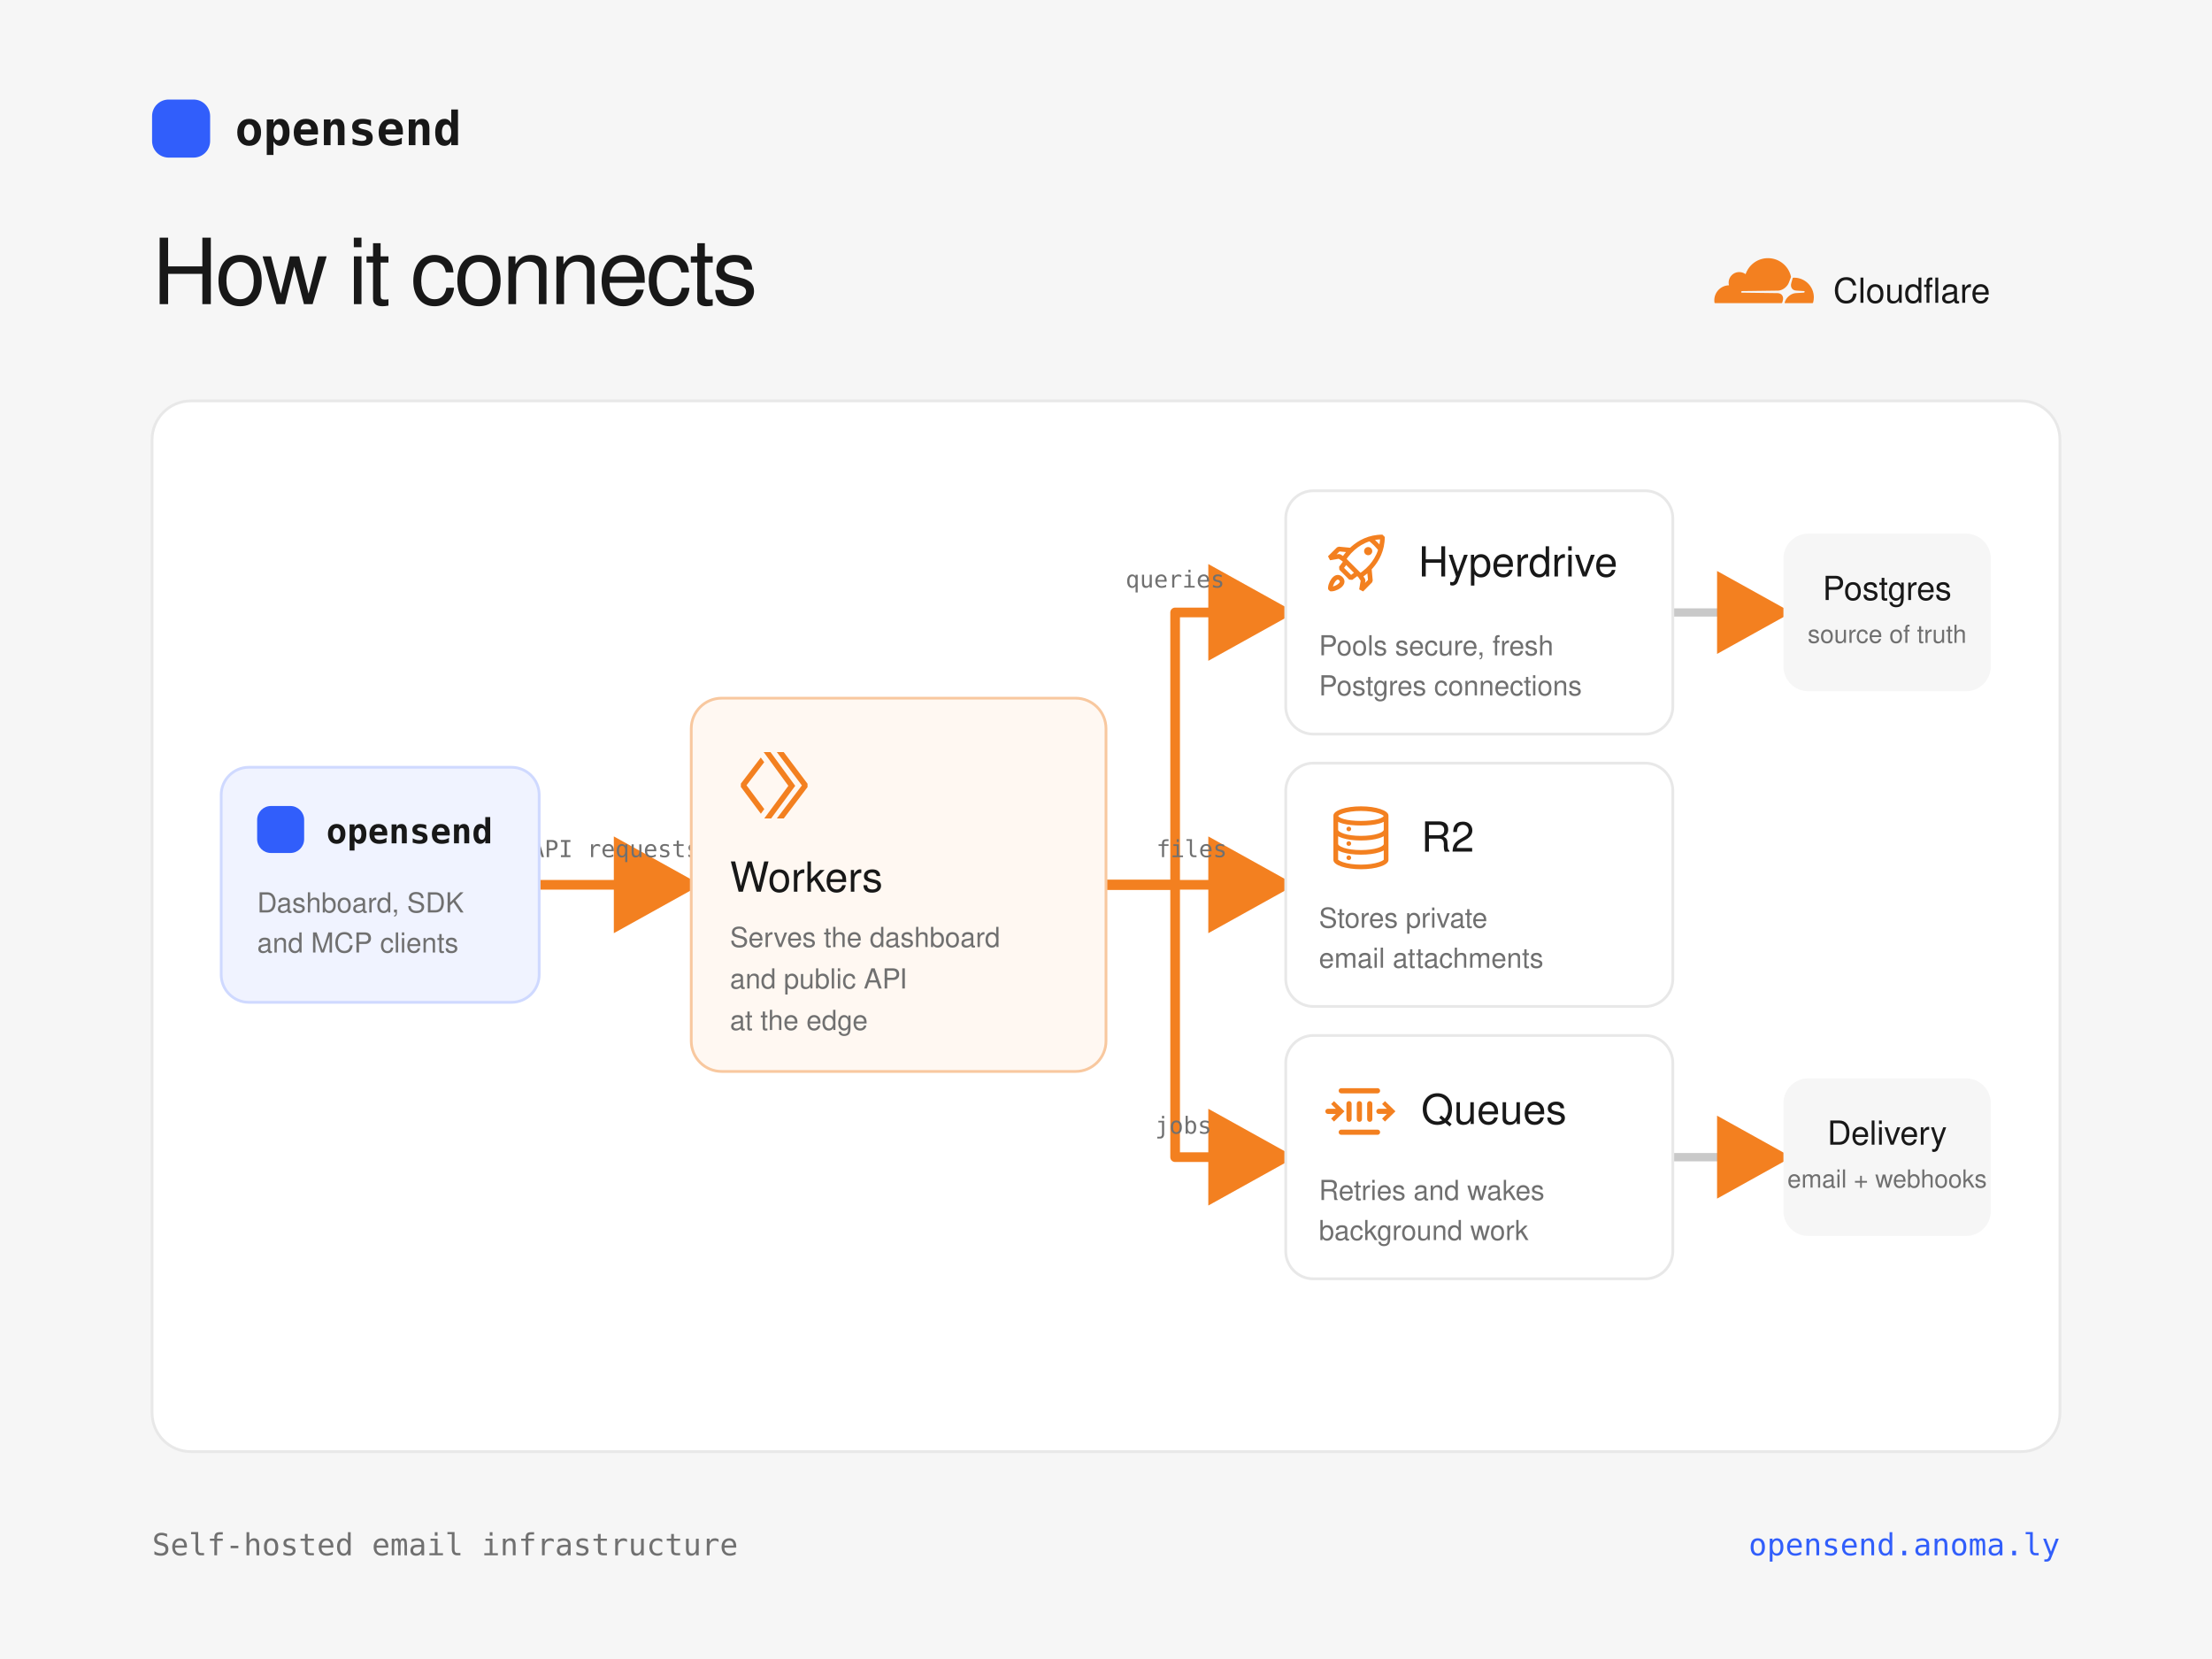
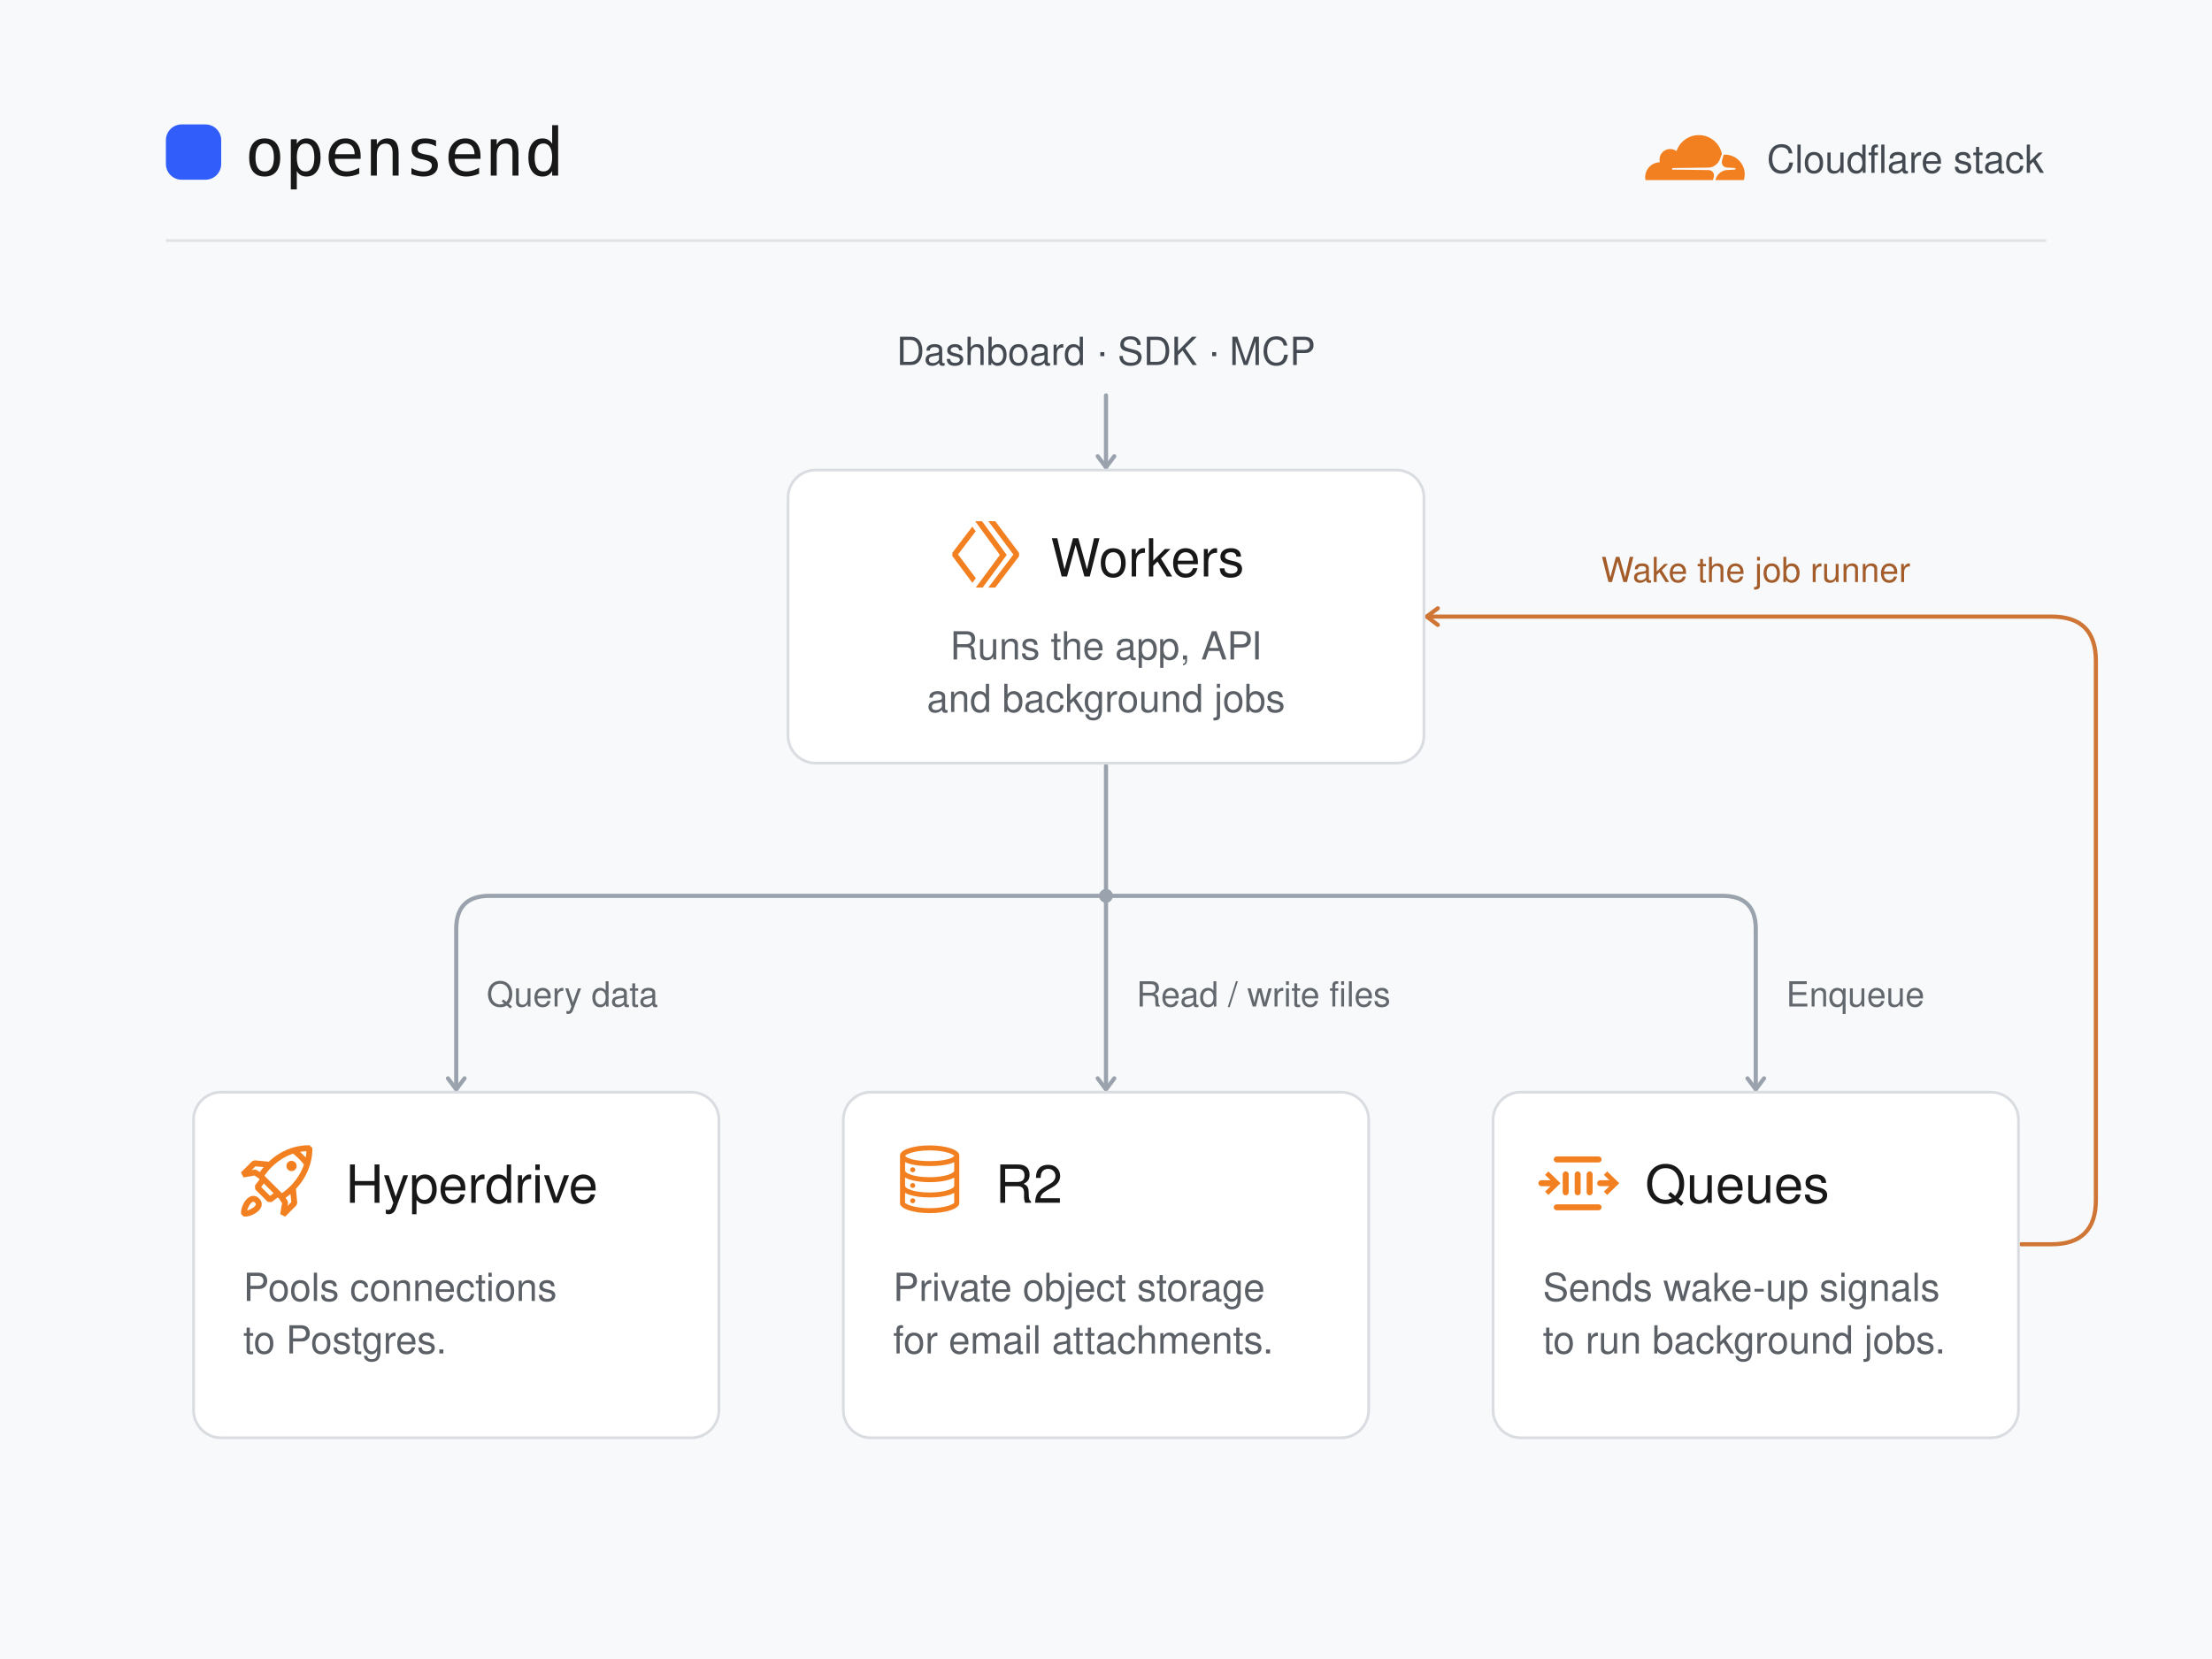
<svg xmlns="http://www.w3.org/2000/svg" width="1600" height="1200" viewBox="0 0 1600 1200" role="img" aria-labelledby="title desc">
  <defs>
    <style>
      @font-face { font-family: "OpenTUI Mono"; src: url("../app/public/fonts/opentui-regular.woff2") format("woff2"); font-weight: 400; }
-       @font-face { font-family: "OpenTUI Mono"; src: url("../app/public/fonts/opentui-bold.woff2") format("woff2"); font-weight: 700; }
      .mono { font-family: "OpenTUI Mono", ui-monospace, monospace; }
      .sans { font-family: "Helvetica Neue", Helvetica, Arial, sans-serif; }
-       .node-title { font: 500 30px "Helvetica Neue", Helvetica, Arial, sans-serif; fill: #181818; }
-       .node-copy { font: 400 20px "Helvetica Neue", Helvetica, Arial, sans-serif; fill: #707070; }
-       .pipe-label { font: 400 17px "OpenTUI Mono", ui-monospace, monospace; fill: #707070; }
+       .node-title { font: 500 38px "Helvetica Neue", Helvetica, Arial, sans-serif; fill: #181818; }
+       .node-copy { font: 400 28px "Helvetica Neue", Helvetica, Arial, sans-serif; fill: #5b6066; }
+       .pipe-label { font: 400 25px "Helvetica Neue", Helvetica, Arial, sans-serif; fill: #62686e; }
+       .node { fill: #fff; stroke: #d9dde1; stroke-width: 2; }
+       .pipe { fill: none; stroke: #9aa3ad; stroke-width: 3; stroke-linecap: round; stroke-linejoin: round; }
    </style>
-     <marker id="arrow" markerWidth="12" markerHeight="12" refX="9" refY="6" orient="auto" markerUnits="strokeWidth">
-       <path d="M1 1l9 5-9 5z" fill="#f38020" />
+     <marker id="arrow" markerWidth="16" markerHeight="16" refX="12" refY="8" orient="auto" markerUnits="userSpaceOnUse">
+       <path d="M4 2l8 6-8 6" fill="none" stroke="#9aa3ad" stroke-width="3" stroke-linecap="round" stroke-linejoin="round" />
+     </marker>
+     <marker id="wake-arrow" markerWidth="16" markerHeight="16" refX="12" refY="8" orient="auto" markerUnits="userSpaceOnUse">
+       <path d="M4 2l8 6-8 6" fill="none" stroke="#cf7636" stroke-width="3" stroke-linecap="round" stroke-linejoin="round" />
    </marker>
    <symbol id="workers" viewBox="0 0 48 49">
      <path d="m18.63 37.418-9.645-12.9 9.592-12.533-1.852-2.527L5.917 23.595l-.015 1.808 10.86 14.542z" />
      <path d="M21.997 6.503h-3.712l13.387 18.3-13.072 17.7h3.735L35.4 24.81z" />
      <path d="M29.175 6.503h-3.758l13.598 18.082-13.598 17.918h3.765l12.908-17.01v-1.808z" />
    </symbol>
    <symbol id="hyperdrive" viewBox="0 0 64 65">
      <path d="M42.249 18.516a3.5 3.5 0 1 1 0 7 3.5 3.5 0 0 1 0-7" />
      <path fill-rule="evenodd" d="M28.046 17.91c5.738-4.997 14.495-10.037 26.416-10.037l2 2c0 11.921-5.04 20.678-10.038 26.416q-.595.682-1.186 1.31l.907 9.625-.57 1.595-7.662 7.733-3.392-1.745 1.274-7.45-1.98-2.976-.934-.935-4.269 3.202-2.614-.186-8.486-8.485-.185-2.614 3.202-4.27-.574-.573-2.977-1.98-7.45 1.275-1.745-3.392 7.733-7.662 1.595-.57 9.626.906q.627-.591 1.31-1.186m-4.66 16.04 6.638 6.64-2.424 1.817-6.033-6.032zm12.27 6.615L23.77 28.679a35 35 0 0 1 1.067-1.494 41.5 41.5 0 0 1 5.837-6.258c3.195-2.783 7.378-5.55 12.596-7.279.279.198.6.444.954.734a42 42 0 0 1 2.99 2.739 42 42 0 0 1 2.74 2.99q.436.534.733.954c-1.729 5.218-4.496 9.401-7.279 12.597a41.5 41.5 0 0 1-6.258 5.837c-.571.43-1.076.785-1.493 1.066m2.508 3.132 1.401 2.107.306 1.445-.34 1.986 2.544-2.567-.525-5.57a44 44 0 0 1-1.993 1.596c-.514.387-.982.72-1.393 1.003M21.641 24.779c-.386.513-.72.982-1.003 1.392l-2.107-1.401-1.444-.306-1.987.34 2.567-2.544 5.57.525a44 44 0 0 0-1.596 1.994m30.765-12.85c-.082 1.5-.254 2.94-.5 4.322a53 53 0 0 0-1.863-1.958 52 52 0 0 0-1.96-1.864 36 36 0 0 1 4.323-.5M20.168 44.168c-1.6-1.6-3.521-2.134-5.419-1.551-1.692.519-3.04 1.829-4.013 3.15-1.004 1.364-1.792 2.987-2.288 4.521-.474 1.47-.77 3.143-.494 4.525l1.568 1.569c1.383.276 3.055-.02 4.525-.495 1.535-.495 3.157-1.284 4.52-2.287 1.323-.974 2.633-2.321 3.152-4.013.582-1.898.05-3.819-1.551-5.42m-7.35 7.913q-.419.135-.784.22.086-.364.221-.784c.378-1.172.982-2.4 1.702-3.378.751-1.02 1.46-1.543 1.965-1.698.3-.093.722-.14 1.417.555s.648 1.117.556 1.418c-.155.506-.679 1.214-1.698 1.964-.979.72-2.206 1.324-3.378 1.703" clip-rule="evenodd" />
    </symbol>
    <symbol id="r2" viewBox="0 0 40 40">
-       <path fill-rule="evenodd" d="M30.289 6.423c-2.43-.813-5.958-1.362-9.977-1.362-4.018 0-7.545.549-9.976 1.362-1.228.41-2.033.842-2.48 1.195q-.14.111-.204.18c.052.171.196.395.562.67.524.394 1.372.783 2.563 1.119 2.368.666 5.731 1.023 9.536 1.023s7.167-.357 9.535-1.023c1.191-.336 2.04-.725 2.563-1.119.366-.275.51-.499.562-.67a2 2 0 0 0-.204-.18c-.447-.353-1.252-.784-2.48-1.195m-20.24 5.624c-.885-.25-1.71-.552-2.424-.922v4.393c0 .196.097.514.625.941.535.433 1.391.869 2.576 1.252 2.36.764 5.71 1.222 9.486 1.222 3.778 0 7.128-.458 9.487-1.222 1.185-.383 2.041-.82 2.576-1.252.528-.427.625-.745.625-.94v-4.394c-.715.37-1.539.673-2.424.922-2.7.76-6.336 1.124-10.264 1.124s-7.564-.364-10.263-1.124m25.576 3.471V7.622c0-2.829-6.856-5.122-15.313-5.122C11.857 2.5 5 4.793 5 7.622v24.756c0 2.829 6.856 5.122 15.313 5.122 8.456 0 15.312-2.293 15.312-5.122zM33 19.134c-.7.393-1.505.726-2.375 1.008-2.708.877-6.358 1.352-10.313 1.352-3.954 0-7.604-.475-10.312-1.352-.87-.282-1.676-.615-2.375-1.008v4.28c0 .196.097.514.625.942.535.432 1.391.868 2.576 1.252 2.36.763 5.71 1.221 9.486 1.221 3.778 0 7.128-.458 9.487-1.221 1.185-.384 2.041-.82 2.576-1.252.528-.428.625-.746.625-.941v-4.28Zm-23 8.904c-.87-.281-1.676-.615-2.375-1.007v5.143c.044.048.116.117.231.208.447.353 1.252.785 2.48 1.195 2.43.813 5.958 1.362 9.976 1.362s7.546-.549 9.977-1.362c1.228-.41 2.033-.842 2.48-1.195a2 2 0 0 0 .231-.208v-5.143c-.7.392-1.505.726-2.375 1.007-2.708.877-6.358 1.352-10.313 1.352-3.954 0-7.604-.475-10.312-1.352m3.562-11.666c.725 0 1.313-.573 1.313-1.28s-.588-1.281-1.313-1.281c-.724 0-1.312.573-1.312 1.28s.588 1.281 1.313 1.281Zm1.313 6.83c0 .706-.588 1.28-1.313 1.28-.724 0-1.312-.574-1.312-1.28 0-.708.588-1.281 1.313-1.281.724 0 1.312.573 1.312 1.28Zm-1.313 9.176c.725 0 1.313-.573 1.313-1.28s-.588-1.28-1.313-1.28c-.724 0-1.312.572-1.312 1.28 0 .707.588 1.28 1.313 1.28Z" clip-rule="evenodd" />
+       <path fill-rule="evenodd" d="M30.289 6.423c-2.43-.813-5.958-1.362-9.977-1.362-4.018 0-7.545.549-9.976 1.362-1.228.41-2.033.842-2.48 1.195q-.14.111-.204.18c.052.171.196.395.562.67.524.394 1.372.783 2.563 1.119 2.368.666 5.731 1.023 9.536 1.023s7.167-.357 9.535-1.023c1.191-.336 2.04-.725 2.563-1.119.366-.275.51-.499.562-.67a2 2 0 0 0-.204-.18c-.447-.353-1.252-.784-2.48-1.195m-20.24 5.624c-.885-.25-1.71-.552-2.424-.922v4.393c0 .196.097.514.625.941.535.433 1.391.869 2.576 1.252 2.36.764 5.71 1.222 9.486 1.222 3.778 0 7.128-.458 9.487-1.222 1.185-.383 2.041-.82 2.576-1.252.528-.427.625-.745.625-.94v-4.394c-.715.37-1.539.673-2.424.922-2.7.76-6.336 1.124-10.264 1.124s-7.564-.364-10.263-1.124m25.576 3.471V7.622c0-2.829-6.856-5.122-15.313-5.122C11.857 2.5 5 4.793 5 7.622v24.756c0 2.829 6.856 5.122 15.313 5.122 8.456 0 15.312-2.293 15.312-5.122zM33 19.134c-.7.393-1.505.726-2.375 1.008-2.708.877-6.358 1.352-10.313 1.352-3.954 0-7.604-.475-10.312-1.352-.87-.282-1.676-.615-2.375-1.008v4.28c0 .196.097.514.625.942.535.432 1.391.868 2.576 1.252 2.36.763 5.71 1.221 9.486 1.221 3.778 0 7.128-.458 9.487-1.221 1.185-.384 2.041-.82 2.576-1.252.528-.428.625-.746.625-.941v-4.28Zm-23 8.904c-.87-.281-1.676-.615-2.375-1.007v5.143c.044.048.116.117.231.208.447.353 1.252.785 2.48 1.195 2.43.813 5.958 1.362 9.976 1.362s7.546-.549 9.977-1.362c1.228-.41 2.033-.842 2.48-1.195a2 2 0 0 0 .231-.208v-5.143c-.7.392-1.505.726-2.375 1.007-2.708.877-6.358 1.352-10.313 1.352-3.954 0-7.604-.475-10.312-1.352m23.06 4.06-.01.016zm-25.495 0 .01.016zm3.997-15.726c.725 0 1.313-.573 1.313-1.28s-.588-1.281-1.313-1.281c-.724 0-1.312.573-1.312 1.28s.588 1.281 1.313 1.281Zm1.313 6.83c0 .706-.588 1.28-1.313 1.28-.724 0-1.312-.574-1.312-1.28 0-.708.588-1.281 1.313-1.281.724 0 1.312.573 1.312 1.28Zm-1.313 9.176c.725 0 1.313-.573 1.313-1.28s-.588-1.28-1.313-1.28c-.724 0-1.312.572-1.312 1.28 0 .707.588 1.28 1.313 1.28Z" clip-rule="evenodd" />
    </symbol>
    <symbol id="queues" viewBox="0 0 40 40">
      <path d="M11.154 19.894 5.33 14.21l-1.612 1.65 2.656 2.594H1.942a1.442 1.442 0 1 0 0 2.884h4.433L3.72 23.927l1.61 1.653 5.823-5.685Zm28.352 0-5.823-5.685-1.612 1.65 2.656 2.594h-4.433a1.442 1.442 0 1 0 0 2.884h4.433l-2.655 2.591 1.611 1.651z" />
      <rect width="23.07" height="2.884" x="7.911" y="7" rx="1.442" />
      <rect width="23.07" height="2.884" x="7.911" y="30.07" rx="1.442" />
      <path d="M13.679 14.21c.796 0 1.442.645 1.442 1.441v8.651a1.442 1.442 0 1 1-2.884 0v-8.65c0-.797.646-1.443 1.442-1.443Zm5.767 0c.797 0 1.442.645 1.442 1.441v8.651a1.442 1.442 0 1 1-2.884 0v-8.65c0-.797.646-1.443 1.442-1.443Zm5.768 0c.796 0 1.442.645 1.442 1.441v8.651a1.442 1.442 0 1 1-2.884 0v-8.65c0-.797.645-1.443 1.442-1.443Z" />
    </symbol>
  </defs>
-   <rect width="1600" height="1200" fill="#f6f6f6" />
-   <g transform="translate(110 72)">
-     <rect width="42" height="42" rx="12" fill="#315efb" />
-     <text class="mono" x="60" y="33" fill="#181818" font-size="34" font-weight="700">opensend</text>
+   <rect width="1600" height="1200" fill="#f8f9fa" />
+   <g transform="translate(120 80)">
+     <rect y="10" width="40" height="40" rx="11.4" fill="#315efb" />
+     <text class="mono" x="57" y="47" fill="#181818" font-size="48" font-weight="400">opensend</text>
  </g>
-   <text class="sans" x="110" y="220" fill="#181818" font-size="66" font-weight="500" letter-spacing="-2">How it connects</text>
-   <g transform="translate(1240 167)" fill="#f38020">
+   <g transform="translate(1190 78)" fill="#f38020">
    <g transform="scale(3)">
      <path d="M16.509 16.845c.147-.507.091-.971-.155-1.315-.225-.316-.605-.499-1.062-.52l-8.659-.112a.156.156 0 0 1-.133-.071c-.028-.042-.035-.099-.021-.155.028-.084.112-.148.204-.156l8.736-.112c1.035-.049 2.16-.887 2.554-1.914l.499-1.301c.021-.056.029-.113.015-.168-.562-2.546-2.835-4.445-5.55-4.445-2.504 0-4.628 1.618-5.388 3.861-.493-.366-1.119-.562-1.794-.499-1.203.119-2.167 1.083-2.286 2.286-.028.31-.007.613.064.894C1.568 13.171 0 14.775 0 16.752c0 .175.014.351.035.527.014.083.084.147.169.147h15.981c.091 0 .176-.065.203-.155l.12-.427zm2.757-5.563c-.077 0-.161 0-.238.011-.057 0-.105.042-.127.098l-.338 1.174c-.147.507-.092.971.154 1.316.226.316.606.498 1.062.519l1.844.113c.056 0 .105.026.133.07.028.043.035.107.021.156-.028.084-.113.148-.204.155l-1.921.112c-1.041.049-2.158.887-2.553 1.914l-.141.358c-.028.071.021.142.099.142h6.598c.077 0 .147-.049.169-.126.112-.408.176-.837.176-1.28 0-2.603-2.125-4.727-4.734-4.727" />
    </g>
-     <text class="sans" x="86" y="52" fill="#181818" font-size="25" font-weight="500">Cloudflare</text>
+     <text class="sans" x="88" y="47" fill="#444a51" font-size="28" font-weight="400">Cloudflare stack</text>
  </g>
-   <rect x="110" y="290" width="1380" height="760" rx="28" fill="#fff" stroke="#e8e8e8" stroke-width="2" />
-   <path d="M390 640H500" fill="none" stroke="#f38020" stroke-width="7" stroke-linecap="round" marker-end="url(#arrow)" />
-   <text class="pipe-label" x="445" y="620" text-anchor="middle">API requests</text>
-   <path d="M800 640H850V443H930" fill="none" stroke="#f38020" stroke-width="7" stroke-linecap="round" stroke-linejoin="round" marker-end="url(#arrow)" />
-   <path d="M800 640H930" fill="none" stroke="#f38020" stroke-width="7" stroke-linecap="round" marker-end="url(#arrow)" />
-   <path d="M800 640H850V837H930" fill="none" stroke="#f38020" stroke-width="7" stroke-linecap="round" stroke-linejoin="round" marker-end="url(#arrow)" />
-   <text class="pipe-label" x="850" y="425" text-anchor="middle">queries</text>
-   <text class="pipe-label" x="862" y="620" text-anchor="middle">files</text>
-   <text class="pipe-label" x="856" y="820" text-anchor="middle">jobs</text>
-   <path d="M1210 443H1290" fill="none" stroke="#c9c9c9" stroke-width="6" stroke-linecap="round" marker-end="url(#arrow)" />
-   <path d="M1210 837H1290" fill="none" stroke="#c9c9c9" stroke-width="6" stroke-linecap="round" marker-end="url(#arrow)" />
-   <g transform="translate(160 555)">
-     <rect width="230" height="170" rx="20" fill="#f0f3ff" stroke="#cfd9ff" stroke-width="2" />
-     <rect x="26" y="28" width="34" height="34" rx="10" fill="#315efb" />
-     <text class="mono" x="76" y="55" fill="#181818" font-size="25" font-weight="700">opensend</text>
-     <text class="node-copy" x="26" y="105">Dashboard, SDK</text>
-     <text class="node-copy" x="26" y="134">and MCP clients</text>
+   <path d="M120 174H1480" stroke="#e0e3e6" stroke-width="2" />
+   <text class="sans" x="800" y="264" text-anchor="middle" fill="#444a51" font-size="28">Dashboard · SDK · MCP</text>
+   <path class="pipe" d="M800 286V338" marker-end="url(#arrow)" />
+   <path class="pipe" d="M800 554V648" />
+   <path class="pipe" d="M800 648H354Q330 648 330 672V788" marker-end="url(#arrow)" />
+   <path class="pipe" d="M800 648V788" marker-end="url(#arrow)" />
+   <path class="pipe" d="M800 648H1246Q1270 648 1270 672V788" marker-end="url(#arrow)" />
+   <circle cx="800" cy="648" r="5" fill="#9aa3ad" />
+   <text class="pipe-label" x="352" y="728">Query data</text>
+   <text class="pipe-label" x="822" y="728">Read / write files</text>
+   <text class="pipe-label" x="1292" y="728">Enqueue</text>
+   <path d="M1462 900H1484Q1516 900 1516 868V478Q1516 446 1484 446H1032" fill="none" stroke="#cf7636" stroke-width="3" stroke-linecap="round" stroke-linejoin="round" marker-end="url(#wake-arrow)" />
+   <text class="sans" x="1270" y="421" text-anchor="middle" font-size="25" fill="#a35c2a">Wake the job runner</text>
+   <g transform="translate(570 340)">
+     <rect class="node" width="460" height="212" rx="20" />
+     <use href="#workers" x="111" y="28" width="64" height="66" fill="#f38020" />
+     <text class="node-title" x="190" y="77">Workers</text>
+     <text class="node-copy" x="230" y="137" text-anchor="middle">Runs the app, API</text>
+     <text class="node-copy" x="230" y="175" text-anchor="middle">and background jobs</text>
  </g>
-   <g transform="translate(500 505)">
-     <rect width="300" height="270" rx="22" fill="#fff8f2" stroke="#f8c89f" stroke-width="2" />
-     <use href="#workers" x="28" y="30" width="64" height="66" fill="#f38020" />
-     <text class="node-title" x="28" y="140">Workers</text>
-     <text class="node-copy" x="28" y="180">Serves the dashboard</text>
-     <text class="node-copy" x="28" y="210">and public API</text>
-     <text class="node-copy" x="28" y="240">at the edge</text>
+   <g transform="translate(140 790)">
+     <rect class="node" width="380" height="250" rx="20" />
+     <use href="#hyperdrive" x="26" y="30" width="68" height="69" fill="#f38020" />
+     <text class="node-title" x="110" y="80">Hyperdrive</text>
+     <text class="node-copy" x="36" y="151">Pools connections</text>
+     <text class="node-copy" x="36" y="189">to Postgres.</text>
  </g>
-   <g transform="translate(930 355)">
-     <rect width="280" height="176" rx="20" fill="#fff" stroke="#e8e8e8" stroke-width="2" />
-     <use href="#hyperdrive" x="24" y="25" width="54" height="55" fill="#f38020" />
-     <text class="node-title" x="96" y="62">Hyperdrive</text>
-     <text class="node-copy" x="24" y="119">Pools secure, fresh</text>
-     <text class="node-copy" x="24" y="148">Postgres connections</text>
+   <g transform="translate(610 790)">
+     <rect class="node" width="380" height="250" rx="20" />
+     <use href="#r2" x="34" y="35" width="56" height="56" fill="#f38020" />
+     <text class="node-title" x="110" y="80">R2</text>
+     <text class="node-copy" x="36" y="151">Private object storage</text>
+     <text class="node-copy" x="36" y="189">for email attachments.</text>
  </g>
-   <g transform="translate(930 552)">
-     <rect width="280" height="176" rx="20" fill="#fff" stroke="#e8e8e8" stroke-width="2" />
-     <use href="#r2" x="28" y="28" width="52" height="52" fill="#f38020" />
-     <text class="node-title" x="98" y="64">R2</text>
-     <text class="node-copy" x="24" y="119">Stores private</text>
-     <text class="node-copy" x="24" y="148">email attachments</text>
+   <g transform="translate(1080 790)">
+     <rect class="node" width="380" height="250" rx="20" />
+     <use href="#queues" x="32" y="36" width="60" height="60" fill="#f38020" />
+     <text class="node-title" x="110" y="80">Queues</text>
+     <text class="node-copy" x="36" y="151">Sends wake-up signals</text>
+     <text class="node-copy" x="36" y="189">to run background jobs.</text>
  </g>
-   <g transform="translate(930 749)">
-     <rect width="280" height="176" rx="20" fill="#fff" stroke="#e8e8e8" stroke-width="2" />
-     <use href="#queues" x="28" y="29" width="52" height="52" fill="#f38020" />
-     <text class="node-title" x="98" y="64">Queues</text>
-     <text class="node-copy" x="24" y="119">Retries and wakes</text>
-     <text class="node-copy" x="24" y="148">background work</text>
-   </g>
-   <g transform="translate(1290 386)">
-     <rect width="150" height="114" rx="18" fill="#f6f6f6" />
-     <text class="sans" x="75" y="48" text-anchor="middle" fill="#181818" font-size="24" font-weight="500">Postgres</text>
-     <text class="sans" x="75" y="79" text-anchor="middle" fill="#707070" font-size="18">source of truth</text>
-   </g>
-   <g transform="translate(1290 780)">
-     <rect width="150" height="114" rx="18" fill="#f6f6f6" />
-     <text class="sans" x="75" y="48" text-anchor="middle" fill="#181818" font-size="24" font-weight="500">Delivery</text>
-     <text class="sans" x="75" y="79" text-anchor="middle" fill="#707070" font-size="18">email + webhooks</text>
-   </g>
-   <text class="mono" x="110" y="1125" fill="#707070" font-size="22">Self-hosted email infrastructure</text>
-   <text class="mono" x="1490" y="1125" text-anchor="end" fill="#315efb" font-size="22">opensend.anoma.ly</text>
</svg>
